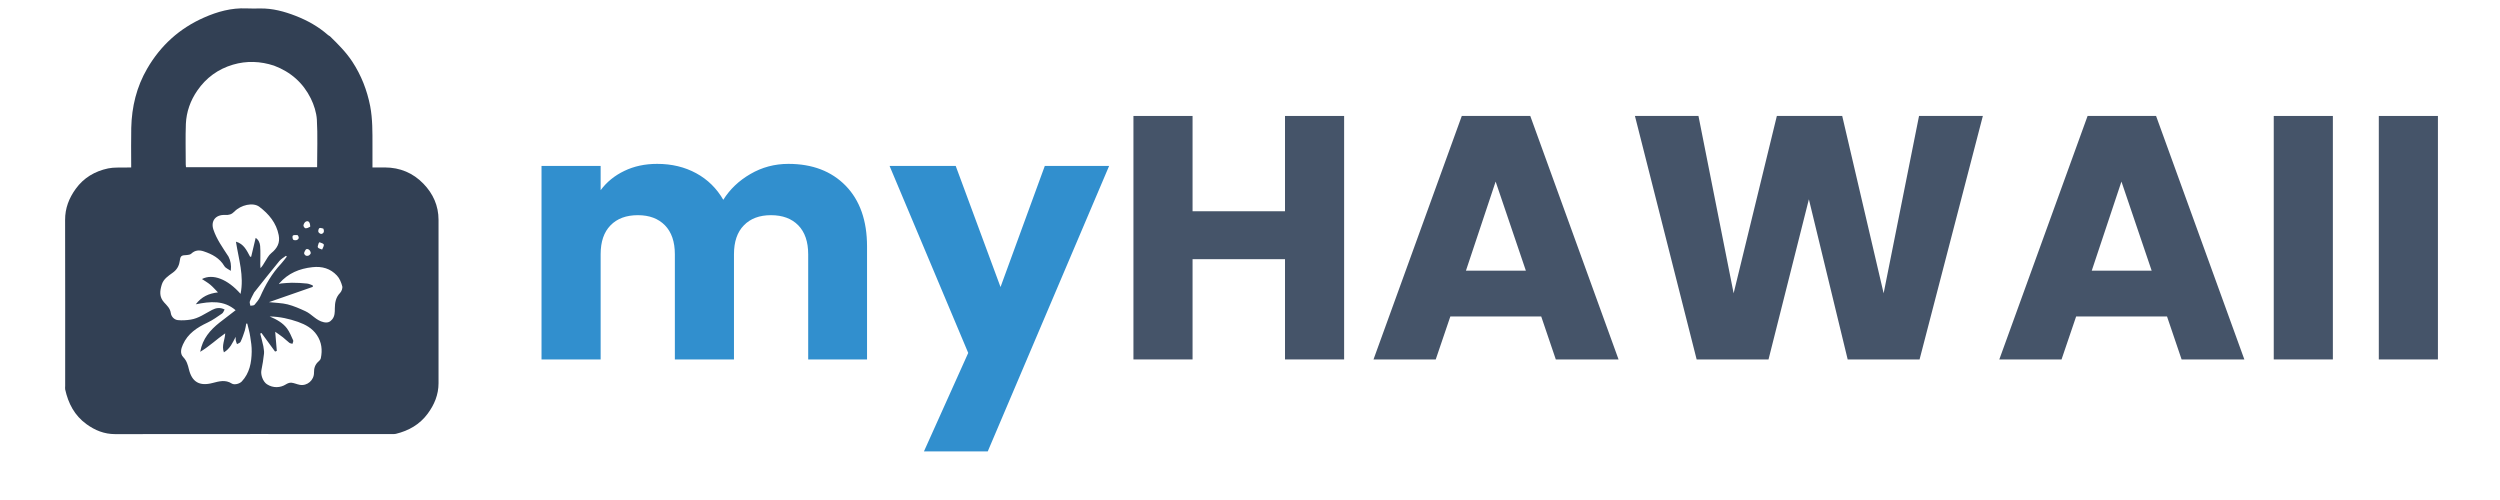
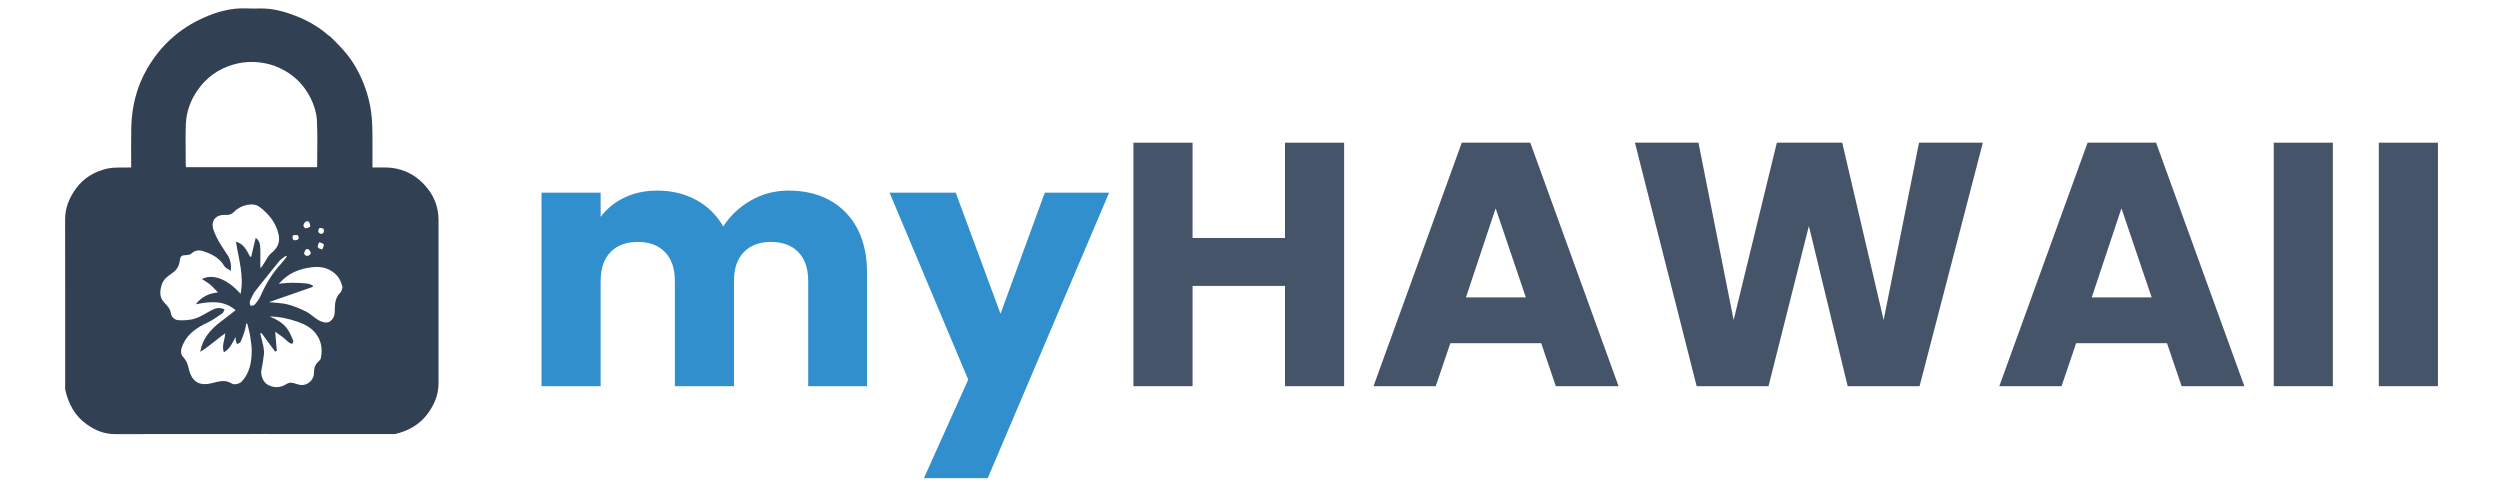
<svg xmlns="http://www.w3.org/2000/svg" width="200" zoomAndPan="magnify" viewBox="0 0 150 30" height="40" preserveAspectRatio="xMidYMid meet" version="1.0">
  <defs>
    <g />
-     <clipPath id="fb06a55b4e">
+     <clipPath id="81ad138e27">
      <path d="M 3.434 0 L 26.66 0 L 26.66 26.129 L 3.434 26.129 Z M 3.434 0 " clip-rule="nonzero" />
    </clipPath>
  </defs>
-   <g clip-path="url(#fb06a55b4e)">
+   <g clip-path="url(#81ad138e27)">
    <path fill="none" d="M 17.184 26.504 C 12.051 26.504 6.945 26.504 1.836 26.504 C 1.836 17.684 1.836 8.867 1.836 0.047 C 10.668 0.047 19.504 0.047 28.34 0.047 C 28.34 8.867 28.34 17.684 28.34 26.504 C 24.629 26.504 20.918 26.504 17.184 26.504 M 19.785 2.164 C 19.746 2.141 19.703 2.125 19.672 2.094 C 19.102 1.594 18.445 1.227 17.742 0.953 C 17.059 0.688 16.355 0.496 15.609 0.508 C 15.332 0.512 15.055 0.516 14.781 0.504 C 13.883 0.465 13.043 0.699 12.238 1.055 C 10.777 1.699 9.645 2.719 8.836 4.109 C 8.191 5.215 7.906 6.406 7.875 7.672 C 7.859 8.383 7.871 9.098 7.871 9.812 C 7.871 9.887 7.871 9.961 7.871 10.047 C 7.75 10.047 7.652 10.047 7.555 10.051 C 7.199 10.062 6.832 10.031 6.484 10.105 C 5.695 10.273 5.023 10.664 4.543 11.332 C 4.141 11.887 3.902 12.496 3.906 13.199 C 3.914 16.52 3.91 19.836 3.91 23.156 C 3.91 23.223 3.898 23.297 3.91 23.363 C 4.094 24.203 4.473 24.934 5.188 25.449 C 5.699 25.82 6.254 26.047 6.906 26.047 C 12.445 26.039 17.984 26.043 23.52 26.043 C 23.598 26.043 23.676 26.051 23.75 26.031 C 24.52 25.844 25.176 25.473 25.656 24.828 C 26.059 24.285 26.312 23.684 26.312 22.992 C 26.309 19.727 26.309 16.461 26.312 13.195 C 26.312 12.34 25.984 11.621 25.406 11.023 C 24.785 10.379 24.004 10.051 23.098 10.047 C 22.848 10.047 22.598 10.047 22.348 10.047 C 22.348 9.586 22.344 9.156 22.348 8.727 C 22.348 7.938 22.359 7.148 22.211 6.367 C 22.023 5.41 21.676 4.52 21.141 3.703 C 20.77 3.137 20.293 2.66 19.785 2.164 Z M 19.785 2.164 " fill-opacity="1" fill-rule="nonzero" />
    <path fill="#324054" d="M 19.797 2.176 C 20.293 2.66 20.77 3.137 21.141 3.703 C 21.676 4.52 22.023 5.41 22.211 6.367 C 22.359 7.148 22.348 7.938 22.348 8.727 C 22.344 9.156 22.348 9.586 22.348 10.047 C 22.598 10.047 22.848 10.047 23.098 10.047 C 24.004 10.051 24.785 10.379 25.406 11.023 C 25.984 11.621 26.312 12.34 26.312 13.195 C 26.309 16.461 26.309 19.727 26.312 22.992 C 26.312 23.684 26.059 24.285 25.656 24.828 C 25.176 25.473 24.52 25.844 23.75 26.031 C 23.676 26.051 23.598 26.043 23.52 26.043 C 17.984 26.043 12.445 26.039 6.906 26.047 C 6.254 26.047 5.699 25.82 5.188 25.449 C 4.473 24.934 4.094 24.203 3.91 23.363 C 3.898 23.297 3.91 23.223 3.91 23.156 C 3.91 19.836 3.914 16.52 3.906 13.199 C 3.902 12.496 4.141 11.887 4.543 11.332 C 5.023 10.664 5.695 10.273 6.484 10.105 C 6.832 10.031 7.199 10.062 7.555 10.051 C 7.652 10.047 7.75 10.047 7.871 10.047 C 7.871 9.961 7.871 9.887 7.871 9.812 C 7.871 9.098 7.859 8.383 7.875 7.672 C 7.906 6.406 8.191 5.215 8.836 4.109 C 9.645 2.719 10.777 1.699 12.238 1.055 C 13.043 0.699 13.883 0.465 14.781 0.504 C 15.055 0.516 15.332 0.512 15.609 0.508 C 16.355 0.496 17.059 0.688 17.742 0.953 C 18.445 1.227 19.102 1.594 19.672 2.094 C 19.703 2.125 19.746 2.141 19.797 2.176 M 16.859 17.008 C 17.078 16.992 17.293 16.965 17.512 16.965 C 17.816 16.965 18.117 16.98 18.418 17.012 C 18.535 17.023 18.648 17.082 18.762 17.121 C 18.766 17.152 18.766 17.184 18.77 17.211 C 17.91 17.512 17.047 17.812 16.137 18.129 C 16.555 18.176 16.914 18.176 17.254 18.262 C 17.621 18.355 17.977 18.512 18.324 18.672 C 18.711 18.848 18.969 19.234 19.422 19.332 C 19.656 19.383 19.801 19.324 19.934 19.16 C 20.09 18.969 20.09 18.734 20.09 18.5 C 20.094 18.16 20.145 17.84 20.406 17.574 C 20.496 17.48 20.566 17.289 20.535 17.172 C 20.473 16.945 20.375 16.699 20.215 16.531 C 19.824 16.113 19.332 15.965 18.742 16.031 C 17.965 16.117 17.297 16.387 16.758 17 C 16.754 17.016 16.746 17.031 16.742 17.047 C 16.766 17.035 16.793 17.023 16.859 17.008 M 16.441 3.938 C 15.629 3.672 14.801 3.637 13.98 3.879 C 13.09 4.141 12.367 4.664 11.836 5.438 C 11.422 6.039 11.184 6.711 11.152 7.434 C 11.121 8.246 11.145 9.062 11.145 9.875 C 11.145 9.934 11.156 9.988 11.16 10.031 C 13.809 10.031 16.438 10.031 19.027 10.031 C 19.027 9.07 19.066 8.121 19.012 7.176 C 18.984 6.746 18.84 6.297 18.648 5.906 C 18.188 4.98 17.457 4.32 16.441 3.938 M 13.711 15.398 C 13.836 15.645 13.887 15.898 13.848 16.25 C 13.691 16.141 13.531 16.082 13.465 15.973 C 13.18 15.484 12.727 15.25 12.227 15.082 C 11.953 14.988 11.699 15.008 11.477 15.219 C 11.418 15.273 11.312 15.297 11.227 15.301 C 10.859 15.316 10.828 15.344 10.777 15.699 C 10.734 15.98 10.594 16.199 10.363 16.363 C 10.094 16.559 9.809 16.734 9.703 17.086 C 9.59 17.465 9.547 17.809 9.844 18.141 C 10.012 18.328 10.211 18.496 10.25 18.793 C 10.277 18.992 10.449 19.184 10.672 19.207 C 10.926 19.234 11.188 19.215 11.441 19.176 C 11.918 19.102 12.305 18.812 12.727 18.594 C 12.953 18.477 13.199 18.426 13.477 18.57 C 13.426 18.656 13.395 18.762 13.324 18.812 C 13.043 19.004 12.766 19.207 12.457 19.352 C 11.828 19.648 11.266 20.012 10.973 20.676 C 10.859 20.926 10.789 21.215 10.996 21.43 C 11.203 21.645 11.27 21.891 11.336 22.164 C 11.52 22.918 11.969 23.188 12.762 22.977 C 13.145 22.879 13.523 22.766 13.906 23.012 C 14.066 23.113 14.375 23.027 14.508 22.887 C 14.977 22.383 15.09 21.758 15.102 21.105 C 15.109 20.801 15.062 20.492 15.012 20.188 C 14.973 19.926 14.898 19.672 14.836 19.414 C 14.816 19.414 14.793 19.418 14.773 19.418 C 14.746 19.555 14.734 19.695 14.691 19.828 C 14.617 20.059 14.539 20.289 14.434 20.508 C 14.406 20.574 14.293 20.602 14.219 20.648 C 14.195 20.574 14.16 20.5 14.145 20.422 C 14.133 20.355 14.141 20.281 14.141 20.207 C 13.957 20.559 13.809 20.918 13.434 21.141 C 13.281 20.73 13.504 20.375 13.512 20 C 13.008 20.348 12.574 20.773 12.012 21.109 C 12.156 20.309 12.617 19.801 13.168 19.359 C 13.492 19.105 13.82 18.859 14.137 18.613 C 13.43 18.004 12.617 18.082 11.746 18.258 C 12.098 17.801 12.52 17.609 13.078 17.543 C 12.906 17.371 12.777 17.215 12.621 17.086 C 12.473 16.961 12.301 16.863 12.117 16.742 C 12.77 16.402 13.66 16.75 14.434 17.633 C 14.652 16.547 14.32 15.551 14.156 14.5 C 14.633 14.633 14.805 15.031 15.008 15.406 C 15.027 15.406 15.051 15.406 15.07 15.406 C 15.16 15.035 15.246 14.668 15.34 14.273 C 15.516 14.387 15.594 14.578 15.609 14.758 C 15.637 15.133 15.617 15.508 15.617 15.887 C 15.617 15.953 15.625 16.02 15.629 16.09 C 15.754 15.965 15.816 15.832 15.895 15.711 C 16.012 15.531 16.113 15.32 16.273 15.191 C 16.633 14.902 16.812 14.574 16.723 14.109 C 16.582 13.375 16.129 12.836 15.559 12.406 C 15.18 12.125 14.449 12.293 14.059 12.699 C 13.895 12.867 13.734 12.91 13.5 12.898 C 12.941 12.871 12.637 13.254 12.801 13.766 C 12.996 14.355 13.359 14.855 13.711 15.398 M 15.801 20.773 C 15.816 20.922 15.859 21.074 15.84 21.223 C 15.805 21.555 15.75 21.887 15.684 22.215 C 15.629 22.488 15.777 22.898 16.016 23.055 C 16.391 23.301 16.836 23.266 17.148 23.066 C 17.242 23.004 17.371 22.953 17.477 22.961 C 17.648 22.977 17.816 23.059 17.988 23.09 C 18.43 23.172 18.848 22.812 18.84 22.355 C 18.836 22.09 18.906 21.867 19.109 21.691 C 19.172 21.641 19.234 21.566 19.25 21.492 C 19.352 21 19.301 20.531 19.012 20.102 C 18.734 19.688 18.328 19.473 17.879 19.312 C 17.348 19.129 16.809 19 16.18 18.988 C 16.613 19.172 16.969 19.375 17.215 19.699 C 17.375 19.914 17.48 20.176 17.59 20.422 C 17.617 20.473 17.562 20.559 17.547 20.629 C 17.484 20.609 17.406 20.605 17.359 20.566 C 17.227 20.465 17.109 20.344 16.98 20.242 C 16.82 20.117 16.652 20.004 16.512 19.906 C 16.543 20.301 16.574 20.676 16.609 21.055 C 16.574 21.066 16.539 21.082 16.504 21.094 C 16.23 20.723 15.961 20.348 15.688 19.977 C 15.66 19.988 15.637 20.004 15.613 20.016 C 15.676 20.254 15.738 20.492 15.801 20.773 M 15.25 17.547 C 15.16 17.723 15.059 17.898 14.992 18.082 C 14.965 18.156 15.008 18.258 15.023 18.344 C 15.105 18.328 15.223 18.34 15.27 18.289 C 15.398 18.141 15.531 17.98 15.613 17.801 C 15.93 17.082 16.316 16.41 16.859 15.832 C 16.984 15.695 17.094 15.543 17.211 15.395 C 17.191 15.379 17.176 15.363 17.156 15.348 C 17.023 15.449 16.867 15.535 16.762 15.66 C 16.258 16.273 15.766 16.898 15.25 17.547 M 18.613 13.602 C 18.613 13.336 18.504 13.211 18.34 13.301 C 18.273 13.34 18.219 13.445 18.207 13.523 C 18.199 13.578 18.277 13.688 18.324 13.695 C 18.414 13.707 18.508 13.66 18.613 13.602 M 19.172 14.535 C 19.156 14.551 19.133 14.562 19.125 14.582 C 19.102 14.672 19.039 14.789 19.074 14.848 C 19.113 14.914 19.238 14.934 19.328 14.973 C 19.367 14.871 19.441 14.77 19.43 14.68 C 19.418 14.617 19.285 14.574 19.172 14.535 M 18.242 15.188 C 18.273 15.32 18.371 15.379 18.492 15.344 C 18.559 15.324 18.645 15.238 18.645 15.184 C 18.645 15.109 18.586 15.004 18.523 14.969 C 18.348 14.875 18.301 15.031 18.242 15.188 M 17.848 14.102 C 17.754 14.109 17.641 14.086 17.574 14.133 C 17.535 14.16 17.543 14.324 17.59 14.379 C 17.629 14.422 17.766 14.426 17.828 14.395 C 17.934 14.34 17.969 14.234 17.848 14.102 M 19.398 13.715 C 19.316 13.703 19.211 13.652 19.164 13.688 C 19.113 13.723 19.082 13.848 19.102 13.914 C 19.121 13.973 19.238 14.051 19.289 14.035 C 19.43 14 19.473 13.883 19.398 13.715 Z M 19.398 13.715 " fill-opacity="1" fill-rule="nonzero" />
  </g>
  <path fill="none" d="M 16.457 3.949 C 17.457 4.32 18.188 4.98 18.648 5.906 C 18.84 6.297 18.984 6.746 19.012 7.176 C 19.066 8.121 19.027 9.07 19.027 10.031 C 16.438 10.031 13.809 10.031 11.16 10.031 C 11.156 9.988 11.145 9.934 11.145 9.875 C 11.145 9.062 11.121 8.246 11.152 7.434 C 11.184 6.711 11.422 6.039 11.836 5.438 C 12.367 4.664 13.09 4.141 13.98 3.879 C 14.801 3.637 15.629 3.672 16.457 3.949 Z M 16.457 3.949 " fill-opacity="1" fill-rule="nonzero" />
  <path fill="none" d="M 13.695 15.387 C 13.359 14.855 12.996 14.355 12.801 13.766 C 12.637 13.254 12.941 12.871 13.5 12.898 C 13.734 12.91 13.895 12.867 14.059 12.699 C 14.449 12.293 15.18 12.125 15.559 12.406 C 16.129 12.836 16.582 13.375 16.723 14.109 C 16.812 14.574 16.633 14.902 16.273 15.191 C 16.113 15.32 16.012 15.531 15.895 15.711 C 15.816 15.832 15.754 15.965 15.629 16.09 C 15.625 16.02 15.617 15.953 15.617 15.887 C 15.617 15.508 15.637 15.133 15.609 14.758 C 15.594 14.578 15.516 14.387 15.34 14.273 C 15.246 14.668 15.16 15.035 15.07 15.406 C 15.051 15.406 15.027 15.406 15.008 15.406 C 14.805 15.031 14.633 14.633 14.156 14.5 C 14.32 15.551 14.652 16.547 14.434 17.633 C 13.66 16.75 12.77 16.402 12.117 16.742 C 12.301 16.863 12.473 16.961 12.621 17.086 C 12.777 17.215 12.906 17.371 13.078 17.543 C 12.52 17.609 12.098 17.801 11.746 18.258 C 12.617 18.082 13.43 18.004 14.137 18.613 C 13.82 18.859 13.492 19.105 13.168 19.359 C 12.617 19.801 12.156 20.309 12.012 21.109 C 12.574 20.773 13.008 20.348 13.512 20 C 13.504 20.375 13.281 20.73 13.434 21.141 C 13.809 20.918 13.957 20.559 14.141 20.207 C 14.141 20.281 14.133 20.355 14.145 20.422 C 14.16 20.5 14.195 20.574 14.219 20.648 C 14.293 20.602 14.406 20.574 14.434 20.508 C 14.539 20.289 14.617 20.059 14.691 19.828 C 14.734 19.695 14.746 19.555 14.773 19.418 C 14.793 19.418 14.816 19.414 14.836 19.414 C 14.898 19.672 14.973 19.926 15.012 20.188 C 15.062 20.492 15.109 20.801 15.102 21.105 C 15.09 21.758 14.977 22.383 14.508 22.887 C 14.375 23.027 14.066 23.113 13.906 23.012 C 13.523 22.766 13.145 22.879 12.762 22.977 C 11.969 23.188 11.52 22.918 11.336 22.164 C 11.27 21.891 11.203 21.645 10.996 21.43 C 10.789 21.215 10.859 20.926 10.973 20.676 C 11.266 20.012 11.828 19.648 12.457 19.352 C 12.766 19.207 13.043 19.004 13.324 18.812 C 13.395 18.762 13.426 18.656 13.477 18.57 C 13.199 18.426 12.953 18.477 12.727 18.594 C 12.305 18.812 11.918 19.102 11.441 19.176 C 11.188 19.215 10.926 19.234 10.672 19.207 C 10.449 19.184 10.277 18.992 10.25 18.793 C 10.211 18.496 10.012 18.328 9.844 18.141 C 9.547 17.809 9.59 17.465 9.703 17.086 C 9.809 16.734 10.094 16.559 10.363 16.363 C 10.594 16.199 10.734 15.98 10.777 15.699 C 10.828 15.344 10.859 15.316 11.227 15.301 C 11.312 15.297 11.418 15.273 11.477 15.219 C 11.699 15.008 11.953 14.988 12.227 15.082 C 12.727 15.25 13.18 15.484 13.465 15.973 C 13.531 16.082 13.691 16.141 13.848 16.25 C 13.887 15.898 13.836 15.645 13.695 15.387 Z M 13.695 15.387 " fill-opacity="1" fill-rule="nonzero" />
  <path fill="none" d="M 15.801 20.754 C 15.738 20.492 15.676 20.254 15.613 20.016 C 15.637 20.004 15.66 19.988 15.688 19.977 C 15.961 20.348 16.23 20.723 16.504 21.094 C 16.539 21.082 16.574 21.066 16.609 21.055 C 16.574 20.676 16.543 20.301 16.512 19.906 C 16.652 20.004 16.82 20.117 16.98 20.242 C 17.109 20.344 17.227 20.465 17.359 20.566 C 17.406 20.605 17.484 20.609 17.547 20.629 C 17.562 20.559 17.617 20.473 17.59 20.422 C 17.48 20.176 17.375 19.914 17.215 19.699 C 16.969 19.375 16.613 19.172 16.18 18.988 C 16.809 19 17.348 19.129 17.879 19.312 C 18.328 19.473 18.734 19.688 19.012 20.102 C 19.301 20.531 19.352 21 19.25 21.492 C 19.234 21.566 19.172 21.641 19.109 21.691 C 18.906 21.867 18.836 22.09 18.84 22.355 C 18.848 22.812 18.43 23.172 17.988 23.09 C 17.816 23.059 17.648 22.977 17.477 22.961 C 17.371 22.953 17.242 23.004 17.148 23.066 C 16.836 23.266 16.391 23.301 16.016 23.055 C 15.777 22.898 15.629 22.488 15.684 22.215 C 15.75 21.887 15.805 21.555 15.84 21.223 C 15.859 21.074 15.816 20.922 15.801 20.754 Z M 15.801 20.754 " fill-opacity="1" fill-rule="nonzero" />
  <path fill="none" d="M 16.777 16.98 C 17.297 16.387 17.965 16.117 18.742 16.031 C 19.332 15.965 19.824 16.113 20.215 16.531 C 20.375 16.699 20.473 16.945 20.535 17.172 C 20.566 17.289 20.496 17.48 20.406 17.574 C 20.145 17.84 20.094 18.16 20.09 18.5 C 20.09 18.734 20.09 18.969 19.934 19.16 C 19.801 19.324 19.656 19.383 19.422 19.332 C 18.969 19.234 18.711 18.848 18.324 18.672 C 17.977 18.512 17.621 18.355 17.254 18.262 C 16.914 18.176 16.555 18.176 16.137 18.129 C 17.047 17.812 17.91 17.512 18.77 17.211 C 18.766 17.184 18.766 17.152 18.762 17.121 C 18.648 17.082 18.535 17.023 18.418 17.012 C 18.117 16.98 17.816 16.965 17.512 16.965 C 17.293 16.965 17.078 16.992 16.828 17.004 C 16.793 16.992 16.785 16.988 16.777 16.98 Z M 16.777 16.98 " fill-opacity="1" fill-rule="nonzero" />
  <path fill="none" d="M 15.258 17.531 C 15.766 16.898 16.258 16.273 16.762 15.66 C 16.867 15.535 17.023 15.449 17.156 15.348 C 17.176 15.363 17.191 15.379 17.211 15.395 C 17.094 15.543 16.984 15.695 16.859 15.832 C 16.316 16.41 15.93 17.082 15.613 17.801 C 15.531 17.98 15.398 18.141 15.27 18.289 C 15.223 18.34 15.105 18.328 15.023 18.344 C 15.008 18.258 14.965 18.156 14.992 18.082 C 15.059 17.898 15.16 17.723 15.258 17.531 Z M 15.258 17.531 " fill-opacity="1" fill-rule="nonzero" />
  <path fill="none" d="M 18.605 13.617 C 18.508 13.66 18.414 13.707 18.324 13.695 C 18.277 13.688 18.199 13.578 18.207 13.523 C 18.219 13.445 18.273 13.34 18.34 13.301 C 18.504 13.211 18.613 13.336 18.605 13.617 Z M 18.605 13.617 " fill-opacity="1" fill-rule="nonzero" />
  <path fill="none" d="M 19.191 14.527 C 19.285 14.574 19.418 14.617 19.43 14.68 C 19.441 14.77 19.367 14.871 19.328 14.973 C 19.238 14.934 19.113 14.914 19.074 14.848 C 19.039 14.789 19.102 14.672 19.125 14.582 C 19.133 14.562 19.156 14.551 19.191 14.527 Z M 19.191 14.527 " fill-opacity="1" fill-rule="nonzero" />
  <path fill="none" d="M 18.242 15.168 C 18.301 15.031 18.348 14.875 18.523 14.969 C 18.586 15.004 18.645 15.109 18.645 15.184 C 18.645 15.238 18.559 15.324 18.492 15.344 C 18.371 15.379 18.273 15.32 18.242 15.168 Z M 18.242 15.168 " fill-opacity="1" fill-rule="nonzero" />
  <path fill="none" d="M 17.863 14.117 C 17.969 14.234 17.934 14.34 17.828 14.395 C 17.766 14.426 17.629 14.422 17.59 14.379 C 17.543 14.324 17.535 14.16 17.574 14.133 C 17.641 14.086 17.754 14.109 17.863 14.117 Z M 17.863 14.117 " fill-opacity="1" fill-rule="nonzero" />
  <path fill="none" d="M 19.41 13.727 C 19.473 13.883 19.43 14 19.289 14.035 C 19.238 14.051 19.121 13.973 19.102 13.914 C 19.082 13.848 19.113 13.723 19.164 13.688 C 19.211 13.652 19.316 13.703 19.41 13.727 Z M 19.41 13.727 " fill-opacity="1" fill-rule="nonzero" />
  <path fill="none" d="M 16.809 17.004 C 16.793 17.023 16.766 17.035 16.742 17.047 C 16.746 17.031 16.754 17.016 16.77 16.992 C 16.785 16.988 16.793 16.992 16.809 17.004 Z M 16.809 17.004 " fill-opacity="1" fill-rule="nonzero" />
  <g fill="#318fce" fill-opacity="1">
-     <g transform="translate(31.19446, 21.56646)">
+     <g transform="translate(31.19446, 23.17041)">
      <g>
        <path d="M 16.109 -11.734 C 17.547 -11.734 18.691 -11.297 19.547 -10.422 C 20.398 -9.547 20.828 -8.332 20.828 -6.781 L 20.828 0 L 17.297 0 L 17.297 -6.312 C 17.297 -7.062 17.098 -7.641 16.703 -8.047 C 16.305 -8.453 15.758 -8.656 15.062 -8.656 C 14.375 -8.656 13.832 -8.453 13.438 -8.047 C 13.039 -7.641 12.844 -7.062 12.844 -6.312 L 12.844 0 L 9.297 0 L 9.297 -6.312 C 9.297 -7.062 9.098 -7.641 8.703 -8.047 C 8.305 -8.453 7.766 -8.656 7.078 -8.656 C 6.379 -8.656 5.832 -8.453 5.438 -8.047 C 5.039 -7.641 4.844 -7.062 4.844 -6.312 L 4.844 0 L 1.297 0 L 1.297 -11.609 L 4.844 -11.609 L 4.844 -10.156 C 5.207 -10.645 5.68 -11.031 6.266 -11.312 C 6.848 -11.594 7.504 -11.734 8.234 -11.734 C 9.109 -11.734 9.891 -11.547 10.578 -11.172 C 11.266 -10.797 11.805 -10.266 12.203 -9.578 C 12.598 -10.211 13.141 -10.727 13.828 -11.125 C 14.523 -11.531 15.285 -11.734 16.109 -11.734 Z M 16.109 -11.734 " />
      </g>
    </g>
  </g>
  <g fill="#318fce" fill-opacity="1">
-     <g transform="translate(53.39046, 21.56646)">
+     <g transform="translate(53.39046, 23.17041)">
      <g>
        <path d="M 13.156 -11.609 L 5.875 5.516 L 2.047 5.516 L 4.703 -0.391 L -0.016 -11.609 L 3.953 -11.609 L 6.641 -4.344 L 9.297 -11.609 Z M 13.156 -11.609 " />
      </g>
    </g>
  </g>
  <g fill="#455469" fill-opacity="1">
-     <g transform="translate(66.70941, 21.56646)">
+     <g transform="translate(66.70941, 23.17041)">
      <g>
        <path d="M 13.938 -14.609 L 13.938 0 L 10.391 0 L 10.391 -6.016 L 4.844 -6.016 L 4.844 0 L 1.297 0 L 1.297 -14.609 L 4.844 -14.609 L 4.844 -8.891 L 10.391 -8.891 L 10.391 -14.609 Z M 13.938 -14.609 " />
      </g>
    </g>
  </g>
  <g fill="#455469" fill-opacity="1">
-     <g transform="translate(82.0823, 21.56646)">
+     <g transform="translate(82.0823, 23.17041)">
      <g>
        <path d="M 10.391 -2.578 L 4.938 -2.578 L 4.062 0 L 0.328 0 L 5.625 -14.609 L 9.734 -14.609 L 15.031 0 L 11.266 0 Z M 9.469 -5.328 L 7.656 -10.672 L 5.875 -5.328 Z M 9.469 -5.328 " />
      </g>
    </g>
  </g>
  <g fill="#455469" fill-opacity="1">
-     <g transform="translate(97.58, 21.56646)">
+     <g transform="translate(97.58, 23.17041)">
      <g>
        <path d="M 21.391 -14.609 L 17.594 0 L 13.281 0 L 10.953 -9.609 L 8.531 0 L 4.219 0 L 0.516 -14.609 L 4.328 -14.609 L 6.438 -3.969 L 9.031 -14.609 L 12.953 -14.609 L 15.438 -3.969 L 17.562 -14.609 Z M 21.391 -14.609 " />
      </g>
    </g>
  </g>
  <g fill="#455469" fill-opacity="1">
-     <g transform="translate(119.6304, 21.56646)">
+     <g transform="translate(119.6304, 23.17041)">
      <g>
        <path d="M 10.391 -2.578 L 4.938 -2.578 L 4.062 0 L 0.328 0 L 5.625 -14.609 L 9.734 -14.609 L 15.031 0 L 11.266 0 Z M 9.469 -5.328 L 7.656 -10.672 L 5.875 -5.328 Z M 9.469 -5.328 " />
      </g>
    </g>
  </g>
  <g fill="#455469" fill-opacity="1">
-     <g transform="translate(135.1281, 21.56646)">
+     <g transform="translate(135.1281, 23.17041)">
      <g>
        <path d="M 4.844 -14.609 L 4.844 0 L 1.297 0 L 1.297 -14.609 Z M 4.844 -14.609 " />
      </g>
    </g>
  </g>
  <g fill="#455469" fill-opacity="1">
-     <g transform="translate(141.4312, 21.56646)">
+     <g transform="translate(141.4312, 23.17041)">
      <g>
        <path d="M 4.844 -14.609 L 4.844 0 L 1.297 0 L 1.297 -14.609 Z M 4.844 -14.609 " />
      </g>
    </g>
  </g>
</svg>
